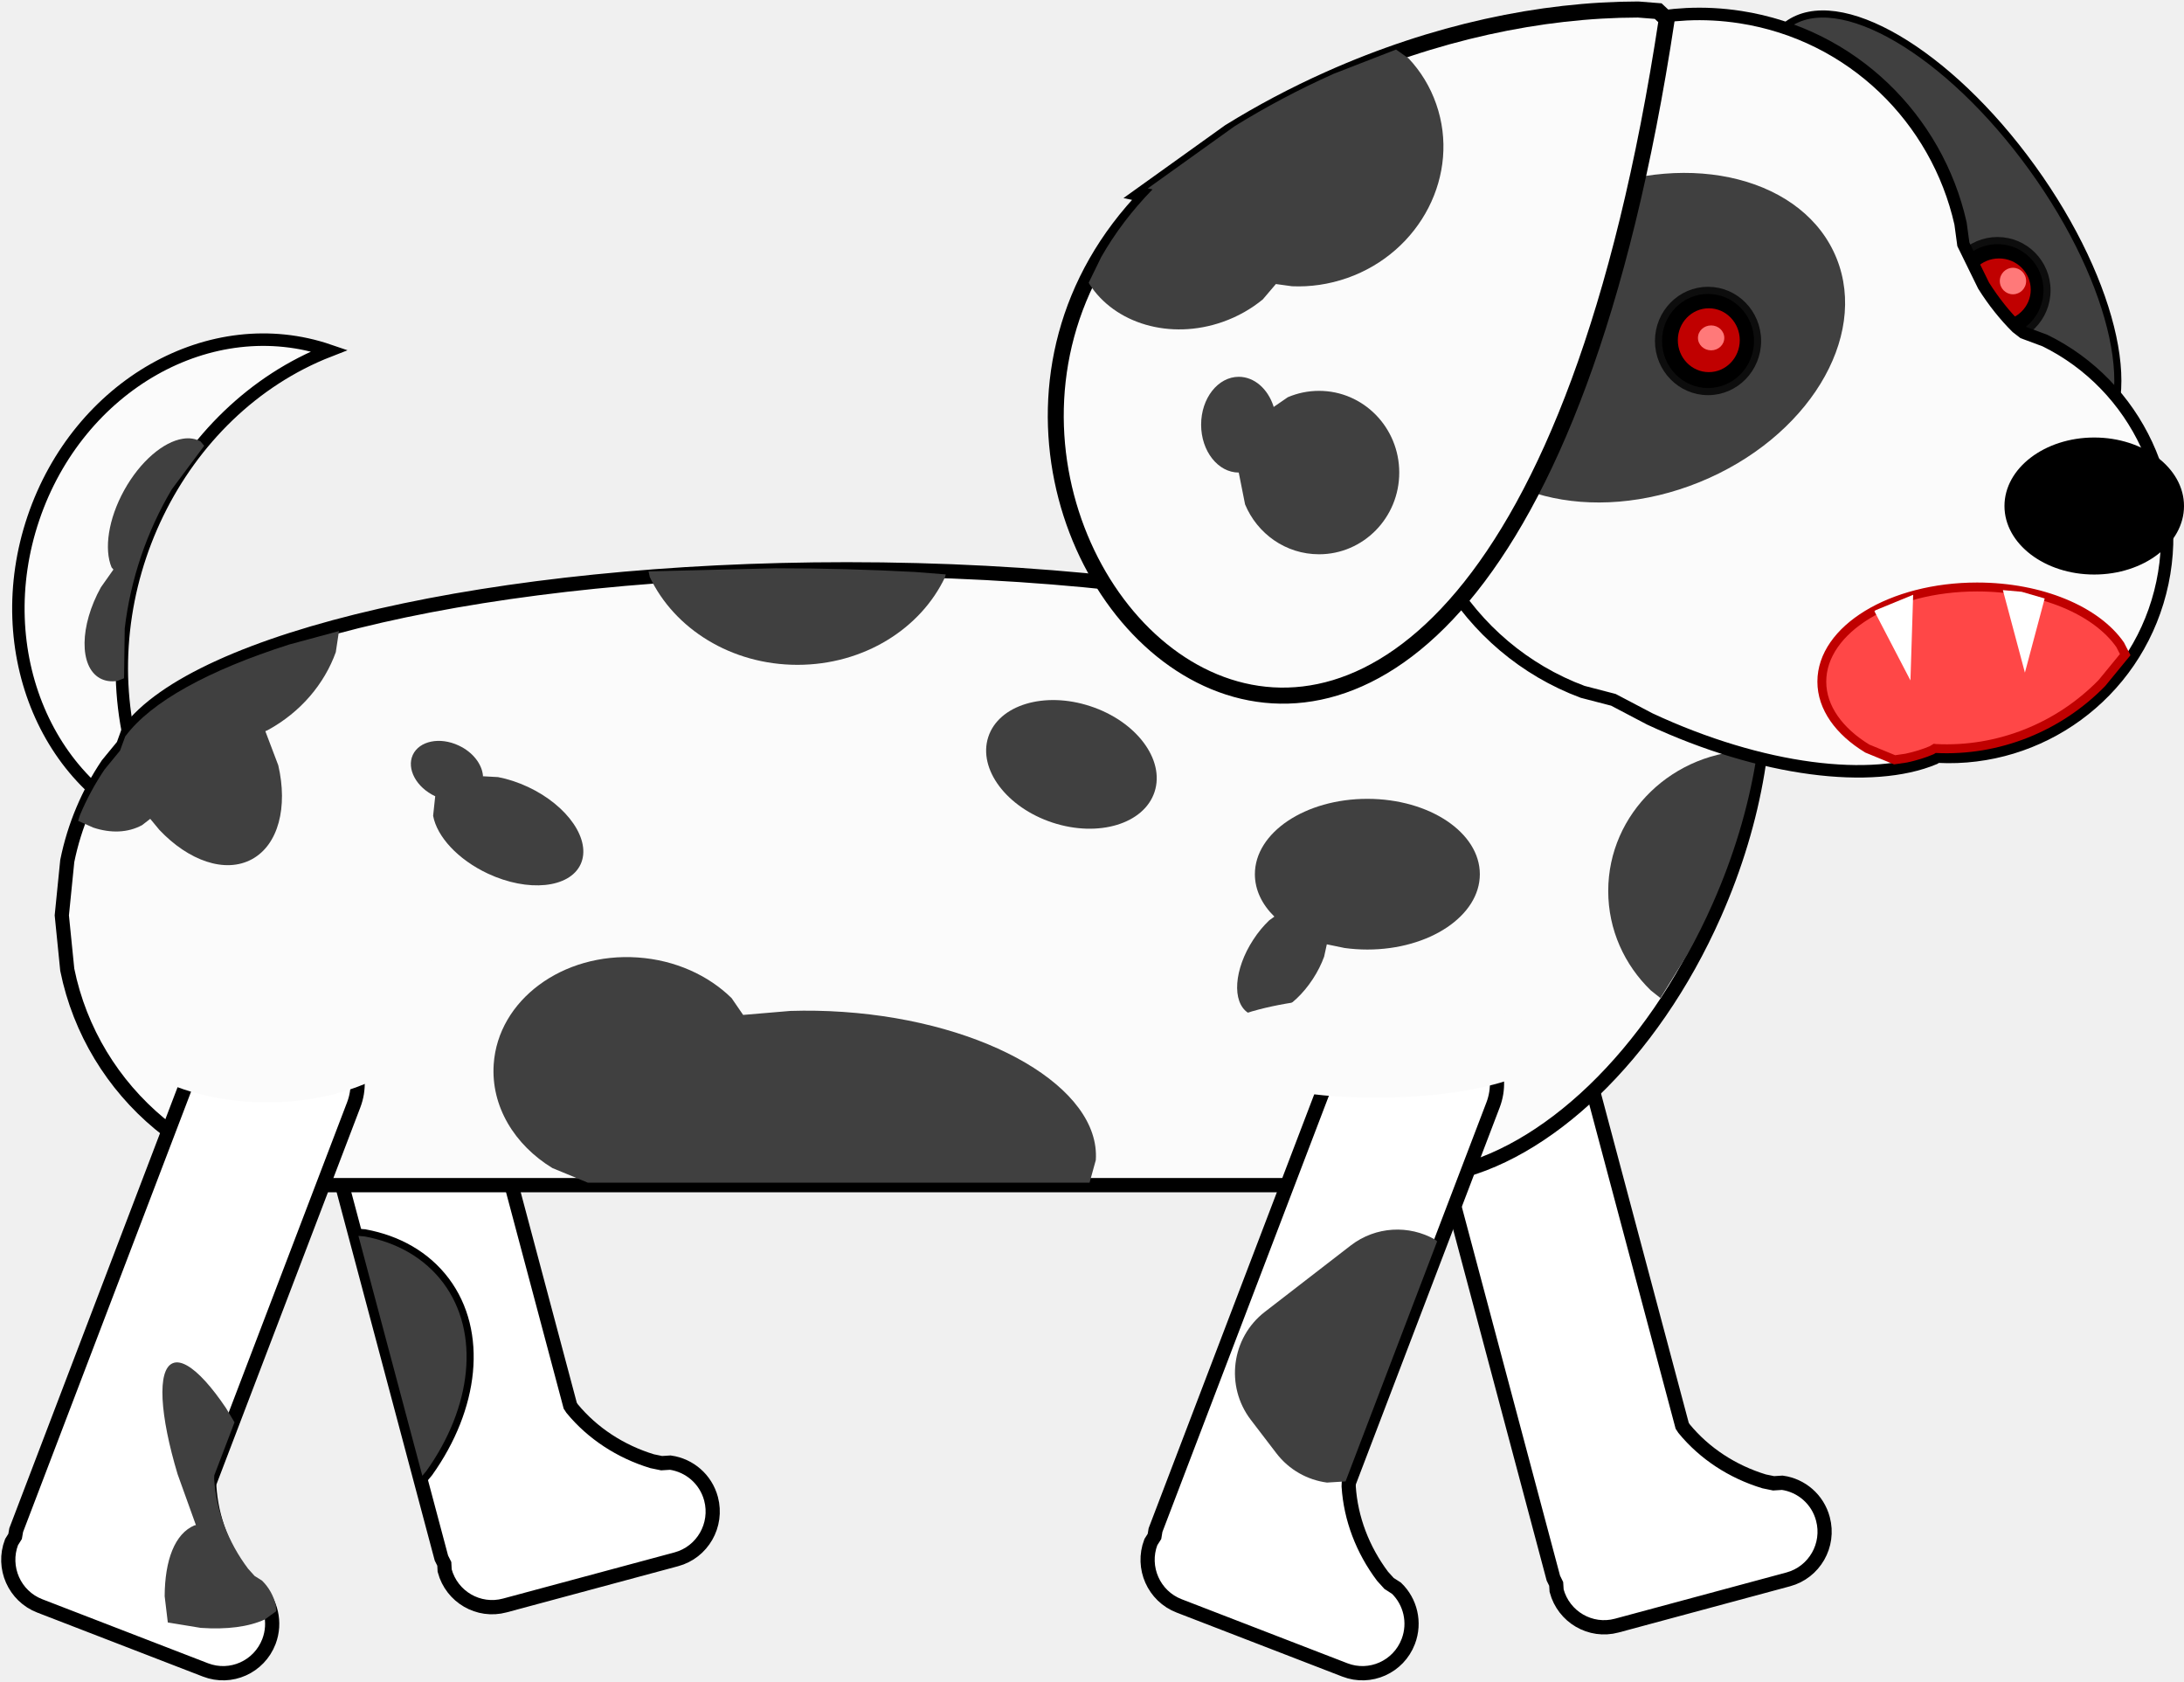
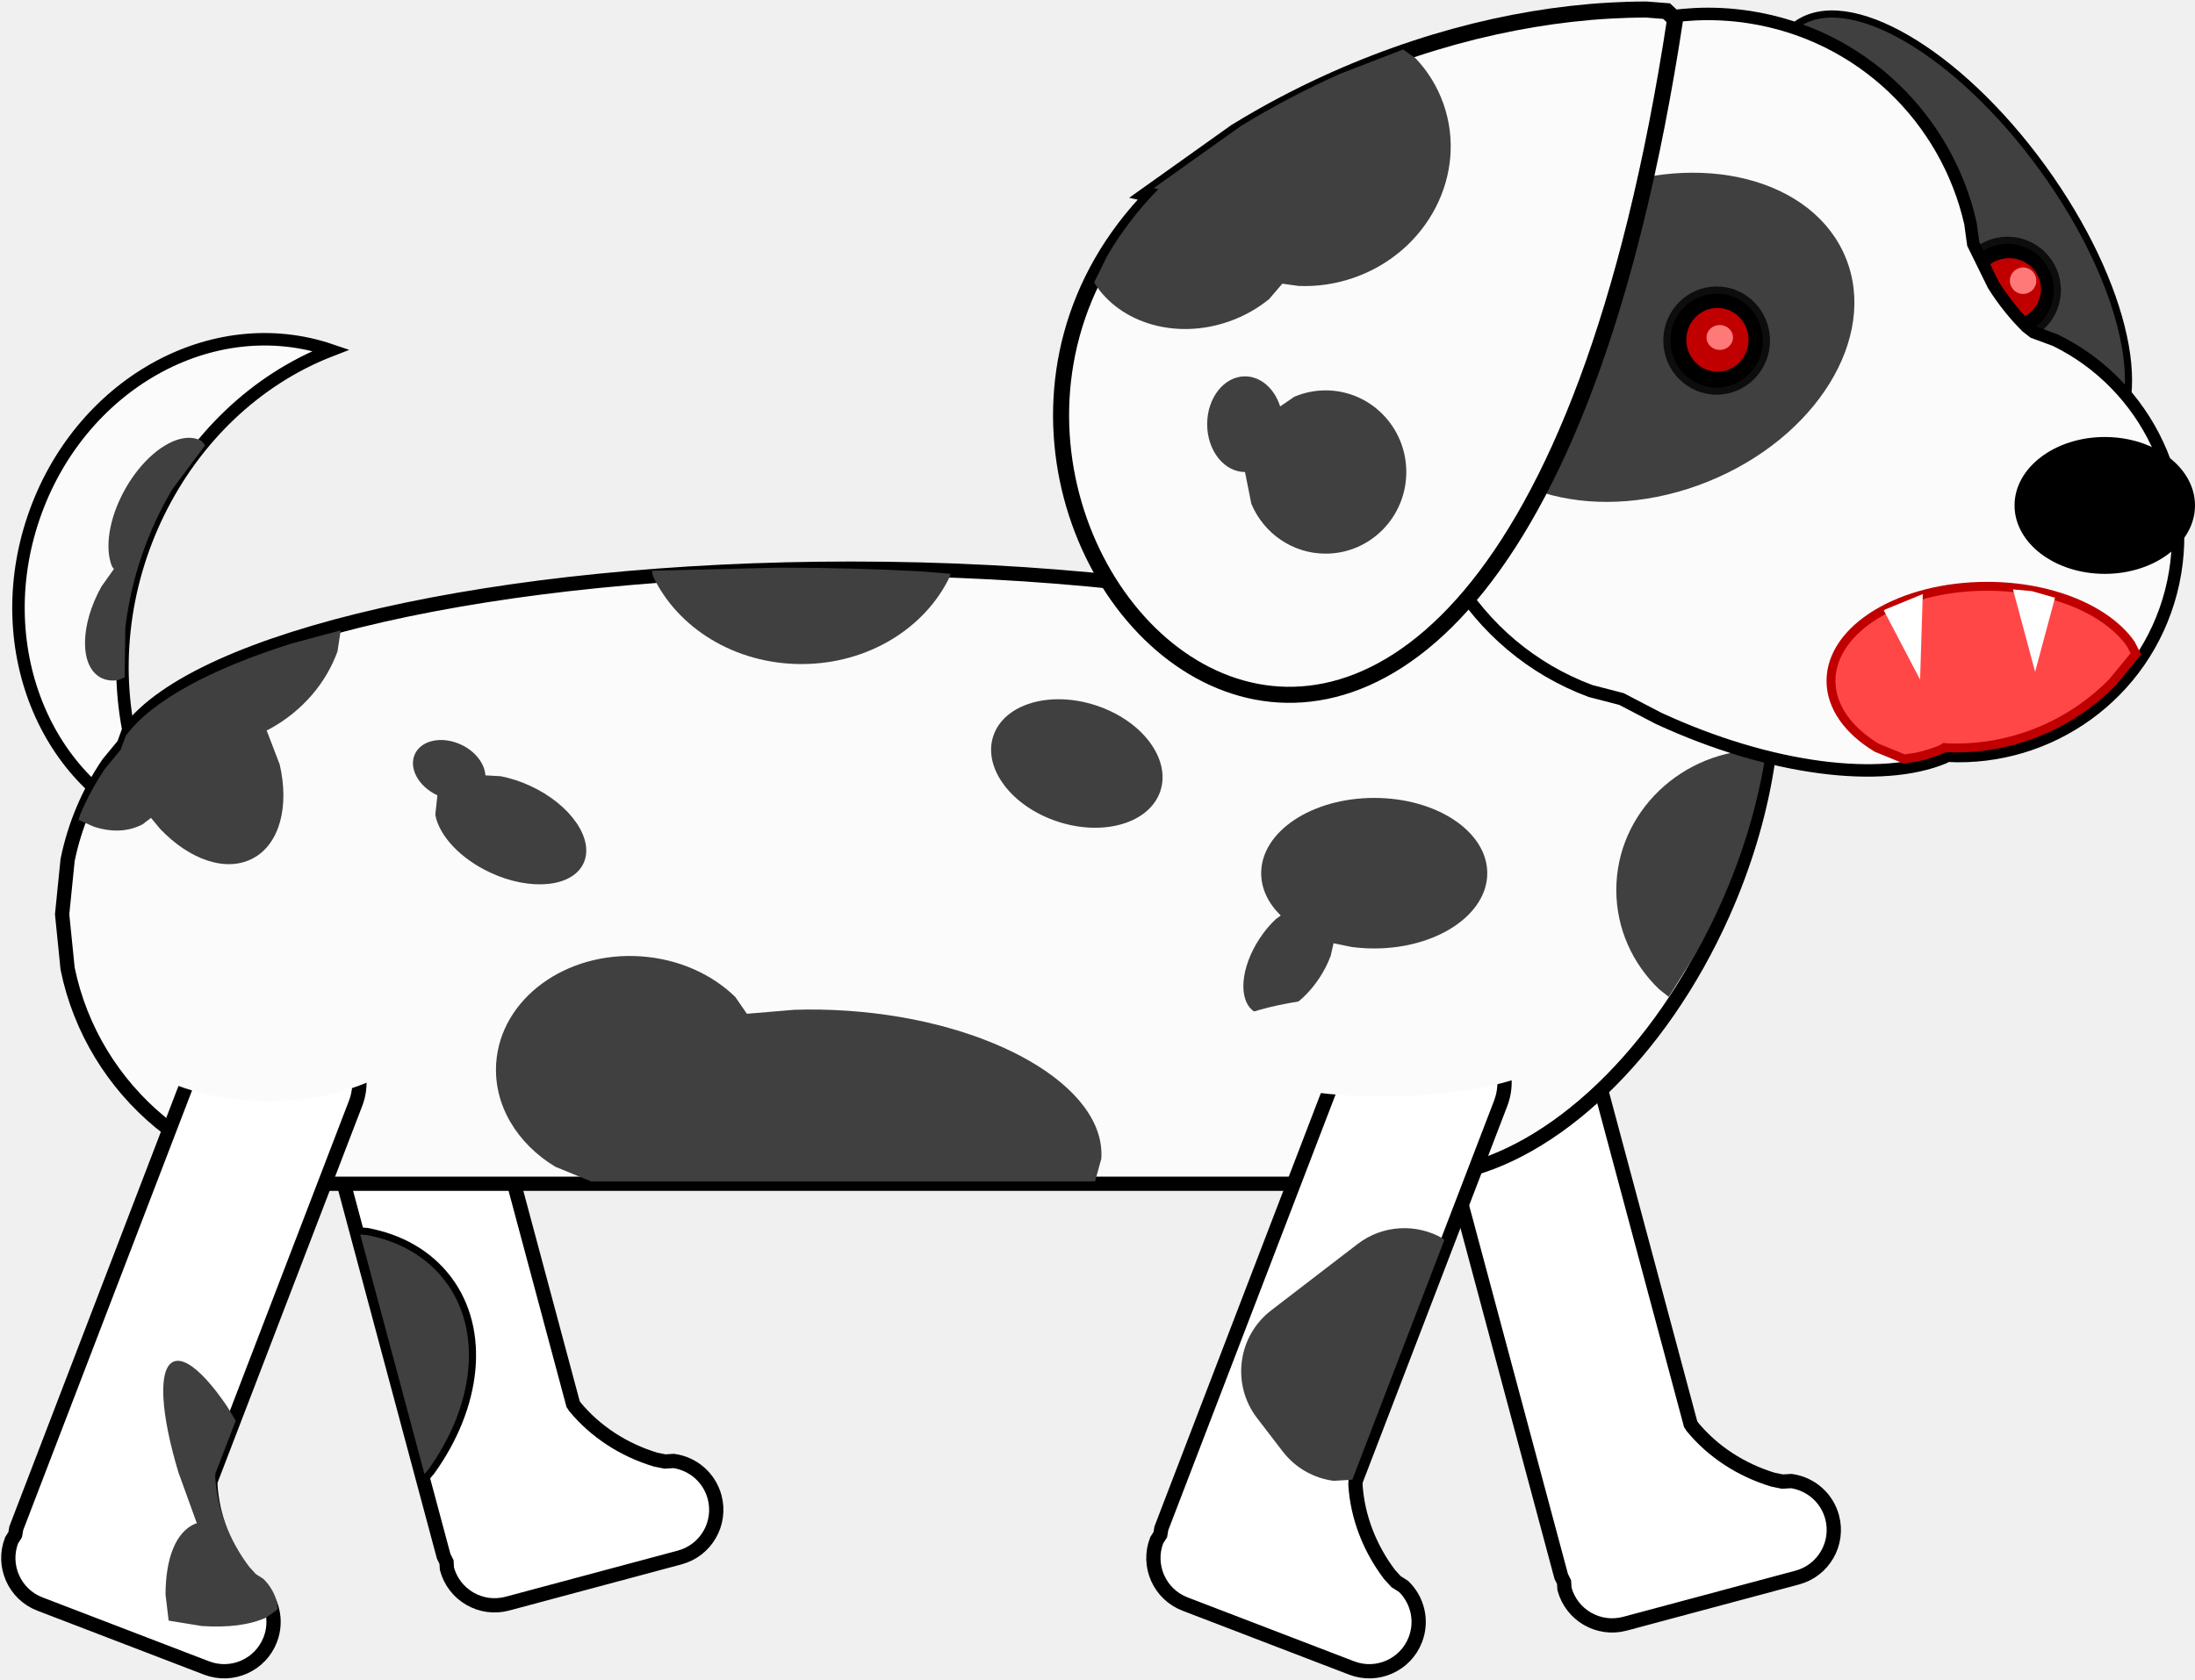
- <svg xmlns="http://www.w3.org/2000/svg" width="140px" height="px" viewBox="0 0 139 107" version="1.1">
-   <g id="surface1">
-     <path style="fill-rule:evenodd;fill:rgb(98.431%,98.431%,98.431%);fill-opacity:1;stroke-width:8.021;stroke-linecap:butt;stroke-linejoin:miter;stroke:rgb(0%,0%,0%);stroke-opacity:1;stroke-miterlimit:8;" d="M 1643.459 1130.717 C 1566.969 1104.695 1528.506 1014.287 1557.571 928.848 C 1586.676 843.369 1672.247 795.188 1748.776 821.21 C 1650.438 859.297 1593.695 975.254 1621.967 1080.249 C 1626.844 1098.268 1634.061 1115.261 1643.459 1130.717 Z M 1643.459 1130.717 " transform="matrix(0.0985117,0,0,0.0990741,-151.314,-59.04815)" />
-     <path style=" stroke:none;fill-rule:evenodd;fill:rgb(25.098%,25.098%,25.098%);fill-opacity:1;" d="M 11.637 27.918 C 12.047 27.852 12.43 27.906 12.762 28.09 L 12.996 28.367 L 10.934 31.137 C 10.145 32.469 9.484 33.898 8.973 35.41 C 8.465 36.918 8.117 38.457 7.938 39.996 L 7.895 43.16 L 7.48 43.328 C 7.07 43.391 6.688 43.34 6.355 43.156 C 5.031 42.414 5.062 39.824 6.422 37.371 L 7.219 36.242 L 7.102 36.105 C 6.617 34.949 6.887 33.031 7.906 31.191 C 8.926 29.352 10.402 28.109 11.637 27.918 Z M 11.637 27.918 " />
-     <path style="fill-rule:evenodd;fill:rgb(100%,100%,100%);fill-opacity:1;stroke-width:9.167;stroke-linecap:butt;stroke-linejoin:miter;stroke:rgb(0%,0%,0%);stroke-opacity:1;stroke-miterlimit:8;" d="M 1761.98 1228.182 L 1790.292 1220.572 C 1810.674 1215.092 1831.611 1227.196 1837.083 1247.58 L 1904.413 1498.852 L 1905.642 1500.705 C 1918.807 1516.594 1936.888 1528.304 1957.309 1534.494 L 1963.456 1535.756 L 1969.086 1535.401 C 1981.339 1537.136 1991.966 1545.928 1995.376 1558.624 C 1999.896 1575.539 1989.864 1592.966 1972.933 1597.5 L 1862.143 1627.149 C 1845.211 1631.683 1827.844 1621.669 1823.283 1604.754 L 1823.046 1600.417 L 1821.182 1596.711 L 1734.977 1274.943 C 1729.505 1254.559 1741.599 1233.623 1761.98 1228.182 Z M 1761.98 1228.182 " transform="matrix(0.0985117,0,0,0.0990741,-151.314,-59.04815)" />
-     <path style="fill-rule:evenodd;fill:rgb(25.098%,25.098%,25.098%);fill-opacity:1;stroke-width:4.583;stroke-linecap:butt;stroke-linejoin:miter;stroke:rgb(0%,0%,0%);stroke-opacity:1;stroke-miterlimit:8;" d="M 1764.518 1387.232 L 1771.933 1387.863 C 1793.266 1391.767 1811.665 1402.018 1824.156 1418.538 C 1849.097 1451.657 1843.11 1500.666 1813.291 1542.143 L 1807.779 1548.688 Z M 1764.518 1387.232 " transform="matrix(0.0985117,0,0,0.0990741,-151.314,-59.04815)" />
-     <path style="fill-rule:evenodd;fill:rgb(100%,100%,100%);fill-opacity:1;stroke-width:9.167;stroke-linecap:butt;stroke-linejoin:miter;stroke:rgb(0%,0%,0%);stroke-opacity:1;stroke-miterlimit:8;" d="M 2480.368 1241.074 L 2508.68 1233.504 C 2529.061 1228.024 2549.998 1240.128 2555.47 1260.473 L 2622.8 1511.745 L 2624.029 1513.598 C 2637.194 1529.527 2655.236 1541.237 2675.697 1547.427 L 2681.843 1548.688 L 2687.473 1548.334 C 2699.726 1550.029 2710.353 1558.861 2713.723 1571.556 C 2718.283 1588.471 2708.212 1605.858 2691.32 1610.393 L 2580.53 1640.081 C 2563.598 1644.616 2546.231 1634.562 2541.671 1617.647 L 2541.393 1613.31 L 2539.569 1609.604 L 2453.364 1287.836 C 2447.892 1267.491 2459.986 1246.555 2480.368 1241.074 Z M 2480.368 1241.074 " transform="matrix(0.0985117,0,0,0.0990741,-151.314,-59.04815)" />
-     <path style="fill-rule:evenodd;fill:rgb(98.431%,98.431%,98.431%);fill-opacity:1;stroke-width:9.167;stroke-linecap:butt;stroke-linejoin:miter;stroke:rgb(0%,0%,0%);stroke-opacity:1;stroke-miterlimit:8;" d="M 2578.389 894.309 C 2588.461 895.255 2598.215 897.739 2607.494 901.879 C 2681.843 934.919 2698.021 1060.812 2643.657 1183.037 C 2602.894 1274.667 2534.018 1338.224 2470.732 1350.328 L 2466.212 1350.565 L 2456.298 1353.64 C 2445.037 1355.966 2433.34 1357.189 2421.404 1357.189 L 1749.212 1357.189 C 1665.466 1357.189 1595.598 1297.771 1579.459 1218.837 L 1575.93 1183.904 L 1579.459 1148.972 C 1584.059 1126.419 1593.06 1105.444 1605.511 1087.031 L 1615.583 1074.848 L 1618.874 1065.779 C 1663.087 1006.362 1854.133 961.651 2083.167 961.651 C 2205.813 961.651 2317.633 974.465 2401.776 995.52 L 2411.689 998.674 L 2423.347 981.838 C 2469.82 923.209 2527.99 889.538 2578.389 894.309 Z M 2578.389 894.309 " transform="matrix(0.0985117,0,0,0.0990741,-151.314,-59.04815)" />
-     <path style=" stroke:none;fill-rule:evenodd;fill:rgb(25.098%,25.098%,25.098%);fill-opacity:1;" d="M 111.605 47.754 L 111.812 47.773 L 111.738 48.488 C 111.25 51.414 110.348 54.461 109.008 57.488 C 108.508 58.621 107.961 59.715 107.379 60.758 L 105.676 63.508 L 105.062 63.02 C 103.391 61.402 102.355 59.164 102.355 56.695 C 102.355 51.758 106.496 47.754 111.605 47.754 Z M 111.605 47.754 " />
-     <path style=" stroke:none;fill-rule:evenodd;fill:rgb(25.098%,25.098%,25.098%);fill-opacity:1;" d="M 87.023 50.832 C 90.977 50.832 94.184 52.98 94.184 55.629 C 94.184 58.273 90.977 60.422 87.023 60.422 C 86.531 60.422 86.047 60.387 85.582 60.324 L 84.445 60.09 L 84.273 60.875 C 84.102 61.344 83.863 61.828 83.555 62.297 C 82.328 64.18 80.48 65.141 79.434 64.449 C 78.387 63.758 78.535 61.672 79.766 59.793 C 80.07 59.32 80.418 58.91 80.777 58.566 L 81.109 58.324 L 81.09 58.309 C 80.316 57.543 79.867 56.621 79.867 55.629 C 79.867 52.98 83.07 50.832 87.023 50.832 Z M 87.023 50.832 " />
-     <path style=" stroke:none;fill-rule:evenodd;fill:rgb(25.098%,25.098%,25.098%);fill-opacity:1;" d="M 62.898 46.898 C 63.562 44.852 66.473 43.973 69.395 44.938 C 72.32 45.898 74.148 48.336 73.484 50.383 C 72.82 52.426 69.91 53.305 66.984 52.344 C 64.062 51.379 62.234 48.941 62.898 46.898 Z M 62.898 46.898 " />
-     <path style=" stroke:none;fill-rule:evenodd;fill:rgb(25.098%,25.098%,25.098%);fill-opacity:1;" d="M 21.574 40.156 L 21.371 41.5 C 20.652 43.504 19.148 45.316 17.031 46.465 L 16.887 46.527 L 17.711 48.699 C 18.324 51.344 17.73 53.754 16.031 54.676 C 14.328 55.598 12 54.773 10.141 52.805 L 9.562 52.105 L 9.039 52.508 C 8.125 53 7.043 53.027 5.941 52.664 L 4.973 52.234 L 5.082 51.883 C 5.512 50.855 6.039 49.879 6.652 48.969 L 7.641 47.762 L 7.969 46.863 C 9.602 44.656 13.27 42.652 18.406 41.012 Z M 21.574 40.156 " />
-     <path style=" stroke:none;fill-rule:evenodd;fill:rgb(25.098%,25.098%,25.098%);fill-opacity:1;" d="M 40.586 60.926 C 42.98 61.09 45.086 62.066 46.562 63.512 L 47.297 64.582 L 50.301 64.328 C 51.391 64.293 52.516 64.312 53.664 64.391 C 62.855 65.023 70.051 69.246 69.742 73.82 L 69.344 75.258 L 37.418 75.258 L 35.16 74.328 C 32.75 72.859 31.238 70.398 31.422 67.719 C 31.699 63.637 35.805 60.598 40.586 60.926 Z M 40.586 60.926 " />
-     <path style=" stroke:none;fill-rule:evenodd;fill:rgb(25.098%,25.098%,25.098%);fill-opacity:1;" d="M 29.191 47.438 C 30.094 47.855 30.676 48.625 30.738 49.359 L 30.73 49.395 L 31.699 49.449 C 32.316 49.566 32.961 49.777 33.602 50.074 C 36.156 51.27 37.656 53.473 36.953 54.996 C 36.246 56.52 33.605 56.785 31.051 55.59 C 29.133 54.691 27.809 53.23 27.566 51.91 L 27.699 50.668 C 26.5 50.105 25.863 48.93 26.273 48.035 C 26.688 47.145 27.992 46.875 29.191 47.438 Z M 29.191 47.438 " />
-     <path style=" stroke:none;fill-rule:evenodd;fill:rgb(25.098%,25.098%,25.098%);fill-opacity:1;" d="M 49.375 36.16 C 52.398 36.16 55.355 36.242 58.215 36.395 L 60.191 36.551 L 60.152 36.715 C 58.605 40 54.98 42.305 50.754 42.305 C 46.531 42.305 42.906 40 41.355 36.715 L 41.277 36.359 Z M 49.375 36.16 " />
-     <path style="fill-rule:evenodd;fill:rgb(100%,100%,100%);fill-opacity:1;stroke-width:9.167;stroke-linecap:butt;stroke-linejoin:miter;stroke:rgb(0%,0%,0%);stroke-opacity:1;stroke-miterlimit:8;" d="M 1715.19 1245.766 L 1742.551 1256.254 C 1762.258 1263.824 1772.092 1285.904 1764.518 1305.617 L 1671.295 1548.452 L 1671.216 1550.66 C 1672.524 1571.28 1680.256 1591.388 1693.143 1608.382 L 1697.347 1613.034 L 1702.145 1616.07 C 1711.027 1624.626 1714.437 1638.031 1709.758 1650.293 C 1703.453 1666.656 1685.134 1674.817 1668.757 1668.548 L 1561.695 1627.425 C 1545.358 1621.156 1537.19 1602.822 1543.455 1586.46 L 1545.755 1582.793 L 1546.468 1578.732 L 1665.823 1267.728 C 1673.396 1248.014 1695.483 1238.196 1715.19 1245.766 Z M 1715.19 1245.766 " transform="matrix(0.0985117,0,0,0.0990741,-151.314,-59.04815)" />
-     <path style=" stroke:none;fill-rule:evenodd;fill:rgb(25.098%,25.098%,25.098%);fill-opacity:1;" d="M 11.902 86.891 C 12.605 87.285 13.473 88.246 14.387 89.605 L 14.926 90.504 L 13.637 93.883 L 13.629 94.102 C 13.758 96.145 14.52 98.133 15.789 99.82 L 16.203 100.281 L 16.676 100.578 C 17.113 101.004 17.414 101.551 17.551 102.137 L 17.582 102.523 L 16.855 103.051 C 15.816 103.523 14.445 103.699 12.777 103.586 L 10.68 103.242 L 10.48 101.57 C 10.492 99.273 11.125 97.59 12.379 97.062 L 12.469 97.047 L 11.305 93.812 C 10.176 90.059 9.984 87.168 10.992 86.746 C 11.242 86.637 11.551 86.695 11.902 86.891 Z M 11.902 86.891 " />
-     <path style="fill-rule:evenodd;fill:rgb(100%,100%,100%);fill-opacity:1;stroke-width:9.167;stroke-linecap:butt;stroke-linejoin:miter;stroke:rgb(0%,0%,0%);stroke-opacity:1;stroke-miterlimit:8;" d="M 2451.263 1245.766 L 2478.663 1256.254 C 2498.33 1263.824 2508.164 1285.904 2500.63 1305.617 L 2407.407 1548.452 L 2407.327 1550.66 C 2408.636 1571.28 2416.368 1591.388 2429.216 1608.382 L 2433.458 1613.034 L 2438.217 1616.07 C 2447.139 1624.626 2450.549 1638.031 2445.83 1650.293 C 2439.565 1666.656 2421.206 1674.817 2404.869 1668.548 L 2297.807 1627.425 C 2281.43 1621.156 2273.262 1602.822 2279.527 1586.46 L 2281.866 1582.793 L 2282.54 1578.732 L 2401.935 1267.728 C 2409.508 1248.014 2431.595 1238.196 2451.263 1245.766 Z M 2451.263 1245.766 " transform="matrix(0.0985117,0,0,0.0990741,-151.314,-59.04815)" />
-     <path style=" stroke:none;fill-rule:evenodd;fill:rgb(25.098%,25.098%,25.098%);fill-opacity:1;" d="M 91.336 78.879 L 91.465 78.992 L 85.637 94.266 L 84.457 94.34 C 83.223 94.176 82.047 93.539 81.23 92.469 L 79.605 90.344 C 77.969 88.199 78.367 85.125 80.5 83.477 L 85.965 79.254 C 87.566 78.02 89.684 77.938 91.336 78.879 Z M 91.336 78.879 " />
-     <path style=" stroke:none;fill-rule:evenodd;fill:rgb(98.431%,98.431%,98.431%);fill-opacity:1;" d="M 5.91 63.359 C 5.91 59.609 10.871 56.57 16.992 56.57 C 23.113 56.57 28.074 59.609 28.074 63.359 C 28.074 67.105 23.113 70.145 16.992 70.145 C 10.871 70.145 5.91 67.105 5.91 63.359 Z M 5.91 63.359 " />
-     <path style=" stroke:none;fill-rule:evenodd;fill:rgb(98.431%,98.431%,98.431%);fill-opacity:1;" d="M 76.445 66.629 C 76.445 64.848 81.43 63.406 87.578 63.406 C 93.727 63.406 98.707 64.848 98.707 66.629 C 98.707 68.406 93.727 69.848 87.578 69.848 C 81.43 69.848 76.445 68.406 76.445 66.629 Z M 76.445 66.629 " />
-     <path style="fill-rule:evenodd;fill:rgb(25.098%,25.098%,25.098%);fill-opacity:1;stroke-width:4.583;stroke-linecap:butt;stroke-linejoin:miter;stroke:rgb(0%,0%,0%);stroke-opacity:1;stroke-miterlimit:8;" d="M 2729.347 790.693 C 2675.022 715.899 2657.734 635.822 2690.765 611.81 C 2723.795 587.838 2794.615 629.04 2848.939 703.834 C 2903.263 778.629 2920.512 858.706 2887.521 882.678 C 2854.49 906.689 2783.671 865.487 2729.347 790.693 Z M 2729.347 790.693 " transform="matrix(0.0985117,0,0,0.0990741,-151.314,-59.04815)" />
-     <path style="fill-rule:evenodd;fill:rgb(0%,0%,0%);fill-opacity:1;stroke-width:4.583;stroke-linecap:butt;stroke-linejoin:miter;stroke:rgb(5.098%,5.098%,5.098%);stroke-opacity:1;stroke-miterlimit:8;" d="M 2794.496 782.492 C 2794.496 764.829 2808.811 750.517 2826.496 750.517 C 2844.181 750.517 2858.495 764.829 2858.495 782.492 C 2858.495 800.156 2844.181 814.508 2826.496 814.508 C 2808.811 814.508 2794.496 800.156 2794.496 782.492 Z M 2794.496 782.492 " transform="matrix(0.0985117,0,0,0.0990741,-151.314,-59.04815)" />
-     <path style=" stroke:none;fill-rule:evenodd;fill:rgb(75.294%,0%,0%);fill-opacity:1;" d="M 125.207 18.43 C 125.207 17.332 126.113 16.445 127.227 16.445 C 128.344 16.445 129.246 17.332 129.246 18.43 C 129.246 19.523 128.344 20.41 127.227 20.41 C 126.113 20.41 125.207 19.523 125.207 18.43 Z M 125.207 18.43 " />
-     <path style=" stroke:none;fill-rule:evenodd;fill:rgb(100%,47.451%,47.451%);fill-opacity:1;" d="M 127.277 17.883 C 127.277 17.418 127.652 17.039 128.113 17.039 C 128.578 17.039 128.953 17.418 128.953 17.883 C 128.953 18.348 128.578 18.727 128.113 18.727 C 127.652 18.727 127.277 18.348 127.277 17.883 Z M 127.277 17.883 " />
-     <path style="fill-rule:evenodd;fill:rgb(98.431%,98.431%,98.431%);fill-opacity:1;stroke-width:8.021;stroke-linecap:butt;stroke-linejoin:miter;stroke:rgb(0%,0%,0%);stroke-opacity:1;stroke-miterlimit:8;" d="M 2625.536 605.147 C 2636.996 604.595 2648.653 605.187 2660.43 607 C 2732.638 618.119 2787.438 672.411 2802.625 739.516 L 2804.449 752.922 L 2817.534 779.456 C 2823.997 789.668 2831.254 798.658 2838.907 806.228 L 2843.308 809.619 L 2857.187 814.744 C 2916.071 843.487 2948.626 910.553 2931.615 976.437 C 2914.604 1042.36 2853.697 1085.296 2788.231 1081.984 L 2787.676 1081.905 L 2785.733 1083.088 C 2745.763 1099.766 2674.269 1091.329 2601.903 1057.776 L 2578.349 1045.474 L 2558.483 1040.349 C 2483.183 1012.473 2435.283 934.643 2447.971 852.161 L 2463.515 751.345 C 2476.204 668.902 2545.319 609.09 2625.536 605.147 Z M 2625.536 605.147 " transform="matrix(0.0985117,0,0,0.0990741,-151.314,-59.04815)" />
-     <path style=" stroke:none;fill-rule:evenodd;fill:rgb(25.098%,25.098%,25.098%);fill-opacity:1;" d="M 92.055 26.535 C 90.016 21.457 93.922 15.086 100.781 12.297 C 107.641 9.512 114.852 11.367 116.891 16.445 C 118.93 21.52 115.023 27.891 108.164 30.68 C 101.305 33.465 94.094 31.609 92.055 26.535 Z M 92.055 26.535 " />
-     <path style="fill-rule:evenodd;fill:rgb(98.431%,98.431%,98.431%);fill-opacity:1;stroke-width:10.312;stroke-linecap:butt;stroke-linejoin:miter;stroke:rgb(0%,0%,0%);stroke-opacity:1;stroke-miterlimit:8;" d="M 35.47 466.044 L 28.803 462.432 L 23.694 450.47 C 3.776 391.069 -4.529 320.938 2.43 246.839 C 4.733 222.173 8.649 198.219 13.967 175.215 L 33.889 109.471 L 35.449 112.125 C 175.575 -163.128 722.014 112.114 35.47 466.044 Z M 35.47 466.044 " transform="matrix(0.0314364,0.0938942,0.0933612,-0.0316158,61.45652,12.62273)" />
-     <path style=" stroke:none;fill-rule:evenodd;fill:rgb(25.098%,25.098%,25.098%);fill-opacity:1;" d="M 88.852 3.152 L 89.652 3.719 C 90.418 4.535 91.023 5.512 91.41 6.629 C 92.965 11.086 90.43 16.039 85.75 17.688 C 84.578 18.098 83.387 18.266 82.23 18.215 L 81.203 18.074 L 80.371 19.051 C 79.645 19.648 78.789 20.141 77.828 20.48 C 74.465 21.664 70.938 20.586 69.332 18.07 L 69.293 17.984 L 70.086 16.359 C 70.938 14.863 72.02 13.418 73.352 12.051 L 73.051 11.988 L 78.566 8.039 C 80.547 6.812 82.66 5.688 84.891 4.691 Z M 88.852 3.152 " />
-     <path style=" stroke:none;fill-rule:evenodd;fill:rgb(25.098%,25.098%,25.098%);fill-opacity:1;" d="M 78.84 23.977 C 79.832 23.977 80.684 24.742 81.047 25.836 L 81.059 25.898 L 81.961 25.277 C 82.57 25.016 83.242 24.871 83.949 24.871 C 86.77 24.871 89.055 27.199 89.055 30.07 C 89.055 32.941 86.77 35.27 83.949 35.27 C 81.832 35.27 80.016 33.961 79.242 32.094 L 78.84 30.07 C 77.52 30.07 76.445 28.707 76.445 27.023 C 76.445 25.34 77.52 23.977 78.84 23.977 Z M 78.84 23.977 " />
-     <path style=" stroke:none;fill-rule:evenodd;fill:rgb(0%,0%,0%);fill-opacity:1;" d="M 127.574 32.199 C 127.574 29.793 130.133 27.84 133.285 27.84 C 136.441 27.84 139 29.793 139 32.199 C 139 34.605 136.441 36.559 133.285 36.559 C 130.133 36.559 127.574 34.605 127.574 32.199 Z M 127.574 32.199 " />
-     <path style="fill-rule:evenodd;fill:rgb(0%,0%,0%);fill-opacity:1;stroke-width:4.583;stroke-linecap:butt;stroke-linejoin:miter;stroke:rgb(5.098%,5.098%,5.098%);stroke-opacity:1;stroke-miterlimit:8;" d="M 2607.494 814.981 C 2607.494 797.041 2621.848 782.492 2639.494 782.492 C 2657.179 782.492 2671.493 797.041 2671.493 814.981 C 2671.493 832.96 2657.179 847.508 2639.494 847.508 C 2621.848 847.508 2607.494 832.96 2607.494 814.981 Z M 2607.494 814.981 " transform="matrix(0.0985117,0,0,0.0990741,-151.314,-59.04815)" />
-     <path style=" stroke:none;fill-rule:evenodd;fill:rgb(75.294%,0%,0%);fill-opacity:1;" d="M 106.785 21.648 C 106.785 20.527 107.668 19.617 108.758 19.617 C 109.844 19.617 110.727 20.527 110.727 21.648 C 110.727 22.77 109.844 23.68 108.758 23.68 C 107.668 23.68 106.785 22.77 106.785 21.648 Z M 106.785 21.648 " />
-     <path style=" stroke:none;fill-rule:evenodd;fill:rgb(100%,47.451%,47.451%);fill-opacity:1;" d="M 108.066 21.5 C 108.066 21.062 108.441 20.707 108.906 20.707 C 109.367 20.707 109.742 21.062 109.742 21.5 C 109.742 21.938 109.367 22.293 108.906 22.293 C 108.441 22.293 108.066 21.938 108.066 21.5 Z M 108.066 21.5 " />
-     <path style="fill-rule:evenodd;fill:rgb(100%,27.843%,27.843%);fill-opacity:1;stroke-width:5.729;stroke-linecap:butt;stroke-linejoin:miter;stroke:rgb(75.294%,0%,0%);stroke-opacity:1;stroke-miterlimit:8;" d="M 2813.331 973.006 C 2854.887 973.006 2890.535 988.304 2905.761 1010.147 L 2909.013 1016.456 L 2893.984 1034.671 C 2866.307 1062.901 2827.289 1078.83 2786.526 1076.74 L 2785.931 1076.662 L 2783.988 1077.844 C 2779.031 1079.934 2773.559 1081.629 2767.651 1082.891 L 2760.038 1083.995 L 2742.392 1076.78 C 2724.231 1065.779 2713.01 1050.56 2713.01 1033.804 C 2713.01 1000.211 2757.936 973.006 2813.331 973.006 Z M 2813.331 973.006 " transform="matrix(0.0985117,0,0,0.0990741,-151.314,-59.04815)" />
-     <path style=" stroke:none;fill-rule:evenodd;fill:rgb(100%,100%,100%);fill-opacity:1;" d="M 121.762 37.848 L 121.59 43.297 L 119.297 38.895 L 119.367 38.832 Z M 121.762 37.848 " />
-     <path style=" stroke:none;fill-rule:evenodd;fill:rgb(100%,100%,100%);fill-opacity:1;" d="M 127.473 37.551 L 128.664 37.656 L 130.133 38.082 L 128.875 42.801 Z M 127.473 37.551 " />
+ <svg xmlns="http://www.w3.org/2000/svg" width="1411" height="1080" overflow="hidden">
+   <defs>
+     <clipPath id="clip0">
+       <rect x="1536" y="596" width="1411" height="1080" />
+     </clipPath>
+   </defs>
+   <g clip-path="url(#clip0)" transform="translate(-1536 -596)">
+     <path d="M1643.45 1130.72C1566.95 1104.69 1528.5 1014.3 1557.59 928.831 1586.67 843.364 1672.26 795.182 1748.76 821.213 1650.45 859.282 1593.69 975.255 1621.98 1080.25 1626.84 1098.26 1634.06 1115.25 1643.45 1130.72Z" stroke="#000000" stroke-width="8.021" stroke-miterlimit="8" fill="#FBFBFB" fill-rule="evenodd" />
+     <path d="M1654.12 877.78C1658.3 877.131 1662.19 877.657 1665.55 879.526L1667.92 882.306 1647 910.26C1638.98 923.718 1632.27 938.171 1627.09 953.393 1621.91 968.615 1618.41 984.16 1616.56 999.718L1616.13 1031.62 1611.94 1033.32C1607.77 1033.97 1603.87 1033.45 1600.51 1031.58 1587.09 1024.1 1587.39 997.957 1601.19 973.187L1609.26 961.806 1608.09 960.434C1603.16 948.766 1605.91 929.416 1616.26 910.838 1626.61 892.26 1641.61 879.73 1654.12 877.78Z" fill="#404040" fill-rule="evenodd" />
+     <path d="M1761.98 1228.17 1790.31 1220.57C1810.69 1215.11 1831.62 1227.2 1837.08 1247.58L1904.41 1498.84 1905.64 1500.69C1918.82 1516.6 1936.87 1528.3 1957.3 1534.51L1963.45 1535.77 1969.09 1535.42C1981.33 1537.12 1991.96 1545.94 1995.36 1558.63 1999.89 1575.55 1989.85 1592.95 1972.93 1597.48L1862.15 1627.16C1845.23 1631.7 1827.84 1621.66 1823.3 1604.74L1823.03 1600.4 1821.2 1596.71 1734.98 1274.93C1729.52 1254.56 1741.61 1233.62 1761.98 1228.17Z" stroke="#000000" stroke-width="9.167" stroke-miterlimit="8" fill="#FFFFFF" fill-rule="evenodd" />
+     <path d="M1764.52 1387.24 1771.94 1387.85C1793.26 1391.78 1811.67 1402 1824.14 1418.55 1849.08 1451.65 1843.12 1500.65 1813.29 1542.14L1807.78 1548.67Z" stroke="#000000" stroke-width="4.583" stroke-miterlimit="8" fill="#404040" fill-rule="evenodd" />
+     <path d="M2480.36 1241.08 2508.69 1233.49C2529.07 1228.03 2550 1240.12 2555.46 1260.49L2622.79 1511.76 2624.02 1513.61C2637.2 1529.52 2655.25 1541.22 2675.68 1547.43L2681.83 1548.69 2687.47 1548.34C2699.71 1550.04 2710.34 1558.86 2713.74 1571.55 2718.27 1588.47 2708.23 1605.86 2691.31 1610.4L2580.53 1640.08C2563.61 1644.61 2546.22 1634.57 2541.68 1617.65L2541.41 1613.32 2539.58 1609.62 2453.36 1287.85C2447.9 1267.48 2459.99 1246.54 2480.36 1241.08Z" stroke="#000000" stroke-width="9.167" stroke-miterlimit="8" fill="#FFFFFF" fill-rule="evenodd" />
+     <path d="M2578.37 894.29C2588.45 895.24 2598.21 897.729 2607.5 901.863 2681.84 934.937 2698.04 1060.82 2643.67 1183.02 2602.89 1274.68 2534.01 1338.24 2470.75 1350.33L2466.22 1350.58 2456.31 1353.65C2445.03 1355.96 2433.35 1357.17 2421.39 1357.17L1749.21 1357.17C1665.48 1357.17 1595.61 1297.78 1579.46 1218.82L1575.94 1183.9 1579.46 1148.97C1584.07 1126.42 1593.07 1105.45 1605.53 1087.02L1615.57 1074.85 1618.89 1065.78C1663.08 1006.35 1854.15 961.645 2083.15 961.645 2205.83 961.645 2317.62 974.474 2401.78 995.525L2411.69 998.675 2423.35 981.829C2469.82 923.223 2528 889.536 2578.37 894.29Z" stroke="#000000" stroke-width="9.167" stroke-miterlimit="8" fill="#FBFBFB" fill-rule="evenodd" />
+     <path d="M2668.9 1078 2671 1078.2 2670.28 1085.43C2665.31 1114.93 2656.14 1145.7 2642.55 1176.24 2637.46 1187.7 2631.93 1198.71 2626.02 1209.24L2608.71 1237 2602.5 1232.08C2585.51 1215.75 2575 1193.18 2575 1168.26 2575 1118.41 2617.04 1078 2668.9 1078Z" fill="#404040" fill-rule="evenodd" />
+     <path d="M2419.38 1109.07C2459.51 1109.07 2492.05 1130.74 2492.05 1157.47 2492.05 1184.2 2459.51 1205.87 2419.38 1205.87 2414.37 1205.87 2409.47 1205.53 2404.74 1204.89L2393.23 1202.51 2391.46 1210.42C2389.73 1215.17 2387.3 1220.05 2384.18 1224.79 2371.71 1243.78 2352.98 1253.51 2342.35 1246.53 2331.72 1239.54 2333.21 1218.49 2345.69 1199.51 2348.81 1194.76 2352.31 1190.59 2355.99 1187.12L2359.33 1184.69 2359.13 1184.53C2351.3 1176.81 2346.72 1167.49 2346.72 1157.47 2346.72 1130.74 2379.25 1109.07 2419.38 1109.07Z" fill="#404040" fill-rule="evenodd" />
+     <path d="M2174.48 1069.36C2181.24 1048.72 2210.77 1039.85 2240.44 1049.56 2270.12 1059.27 2288.7 1083.88 2281.94 1104.52 2275.19 1125.16 2245.66 1134.03 2215.98 1124.32 2186.31 1114.61 2167.73 1090 2174.48 1069.36Z" fill="#404040" fill-rule="evenodd" />
+     <path d="M1755.02 1001.3 1752.95 1014.88C1745.65 1035.09 1730.38 1053.4 1708.87 1065L1707.4 1065.63 1715.79 1087.55C1722.01 1114.23 1715.99 1138.55 1698.72 1147.86 1681.45 1157.18 1657.82 1148.85 1638.95 1128.99L1633.08 1121.91 1627.76 1125.97C1618.48 1130.97 1607.51 1131.22 1596.31 1127.56L1586.46 1123.23 1587.57 1119.68C1591.95 1109.32 1597.31 1099.47 1603.54 1090.25L1613.58 1078.08 1616.9 1069.01C1633.48 1046.73 1670.7 1026.51 1722.83 1009.95Z" fill="#404040" fill-rule="evenodd" />
+     <path d="M1948 1210.95C1972.28 1212.62 1993.69 1222.47 2008.67 1237.06L2016.12 1247.87 2046.6 1245.31C2057.67 1244.95 2069.1 1245.14 2080.76 1245.94 2174.05 1252.33 2247.11 1294.94 2243.95 1341.09L2239.93 1355.63 1915.85 1355.63 1892.93 1346.21C1868.45 1331.39 1853.12 1306.55 1854.97 1279.52 1857.8 1238.32 1899.45 1207.63 1948 1210.95Z" fill="#404040" fill-rule="evenodd" />
+     <path d="M1832.34 1074.79C1841.47 1079.04 1847.39 1086.79 1848.01 1094.2L1847.95 1094.56 1857.79 1095.11C1864.06 1096.31 1870.6 1098.41 1877.08 1101.42 1903.02 1113.49 1918.26 1135.74 1911.1 1151.11 1903.95 1166.48 1877.13 1169.16 1851.19 1157.1 1831.73 1148.04 1818.3 1133.27 1815.82 1119.96L1817.17 1107.41 1817.17 1107.41C1805 1101.75 1798.53 1089.86 1802.72 1080.85 1806.91 1071.84 1820.17 1069.13 1832.34 1074.79Z" fill="#404040" fill-rule="evenodd" />
+     <path d="M2037.21 961C2067.89 961 2097.9 961.804 2126.96 963.339L2147 964.942 2146.63 966.59C2130.91 999.74 2094.11 1023 2051.22 1023 2008.33 1023 1971.53 999.74 1955.81 966.59L1955 962.999Z" fill="#404040" fill-rule="evenodd" />
+     <path d="M1715.18 1245.76 1742.56 1256.27C1762.25 1263.83 1772.09 1285.92 1764.53 1305.61L1671.3 1548.46 1671.21 1550.67C1672.53 1571.3 1680.25 1591.37 1693.13 1608.4L1697.36 1613.04 1702.13 1616.07C1711.03 1624.64 1714.45 1638.03 1709.74 1650.29 1703.46 1666.64 1685.12 1674.81 1668.77 1668.53L1561.69 1627.43C1545.34 1621.16 1537.17 1602.81 1543.45 1586.46L1545.77 1582.79 1546.46 1578.72 1665.84 1267.72C1673.4 1248.03 1695.49 1238.2 1715.18 1245.76Z" stroke="#000000" stroke-width="9.167" stroke-miterlimit="8" fill="#FFFFFF" fill-rule="evenodd" />
+     <path d="M1656.83 1473.03C1663.94 1477.01 1672.75 1486.69 1682.04 1500.42L1687.52 1509.5 1674.43 1543.6 1674.34 1545.81C1675.66 1566.43 1683.38 1586.51 1696.26 1603.54L1700.49 1608.18 1705.26 1611.2C1709.71 1615.49 1712.79 1620.98 1714.17 1626.93L1714.49 1630.82 1707.09 1636.12C1696.57 1640.89 1682.62 1642.68 1665.7 1641.55L1644.41 1638.08 1642.4 1621.2C1642.5 1598.02 1648.92 1581.01 1661.64 1575.69L1662.56 1575.54 1650.74 1542.89C1639.28 1504.99 1637.37 1475.83 1647.59 1471.55 1650.14 1470.48 1653.27 1471.05 1656.83 1473.03Z" fill="#404040" fill-rule="evenodd" />
+     <path d="M2451.27 1245.76 2478.66 1256.27C2498.35 1263.83 2508.18 1285.92 2500.62 1305.61L2407.4 1548.46 2407.31 1550.67C2408.63 1571.3 2416.35 1591.37 2429.22 1608.4L2433.46 1613.04 2438.23 1616.07C2447.13 1624.64 2450.55 1638.03 2445.84 1650.29 2439.56 1666.64 2421.22 1674.81 2404.86 1668.53L2297.79 1627.43C2281.43 1621.16 2273.26 1602.81 2279.54 1586.46L2281.87 1582.79 2282.56 1578.72 2401.94 1267.72C2409.5 1248.03 2431.58 1238.2 2451.27 1245.76Z" stroke="#000000" stroke-width="9.167" stroke-miterlimit="8" fill="#FFFFFF" fill-rule="evenodd" />
+     <path d="M2463.15 1392.15 2464.47 1393.3 2405.29 1547.46 2393.34 1548.2C2380.79 1546.56 2368.88 1540.13 2360.56 1529.31L2344.1 1507.87C2327.46 1486.22 2331.53 1455.19 2353.18 1438.56L2408.64 1395.96C2424.88 1383.48 2446.39 1382.65 2463.15 1392.15Z" fill="#404040" fill-rule="evenodd" />
+     <path d="M1596 1235.5C1596 1197.67 1646.37 1167 1708.5 1167 1770.63 1167 1821 1197.67 1821 1235.5 1821 1273.33 1770.63 1304 1708.5 1304 1646.37 1304 1596 1273.33 1596 1235.5Z" fill="#FBFBFB" fill-rule="evenodd" />
+     <path d="M2312 1268.5C2312 1250.55 2362.59 1236 2425 1236 2487.41 1236 2538 1250.55 2538 1268.5 2538 1286.45 2487.41 1301 2425 1301 2362.59 1301 2312 1286.45 2312 1268.5Z" fill="#FBFBFB" fill-rule="evenodd" />
+     <path d="M2729.35 790.683C2675.03 715.886 2657.75 635.809 2690.77 611.827 2723.79 587.845 2794.6 629.039 2848.92 703.836 2903.25 778.634 2920.52 858.71 2887.51 882.692 2854.49 906.675 2783.68 865.481 2729.35 790.683Z" stroke="#000000" stroke-width="4.583" stroke-miterlimit="8" fill="#404040" fill-rule="evenodd" />
+     <path d="M2794.5 782.5C2794.5 764.827 2808.83 750.5 2826.5 750.5 2844.17 750.5 2858.5 764.827 2858.5 782.5 2858.5 800.173 2844.17 814.5 2826.5 814.5 2808.83 814.5 2794.5 800.173 2794.5 782.5Z" stroke="#0D0D0D" stroke-width="4.583" stroke-miterlimit="8" fill-rule="evenodd" />
+     <path d="M2807 782C2807 770.954 2816.18 762 2827.5 762 2838.82 762 2848 770.954 2848 782 2848 793.046 2838.82 802 2827.5 802 2816.18 802 2807 793.046 2807 782Z" fill="#C00000" fill-rule="evenodd" />
+     <path d="M2828 776.5C2828 771.806 2831.81 768 2836.5 768 2841.19 768 2845 771.806 2845 776.5 2845 781.195 2841.19 785 2836.5 785 2831.81 785 2828 781.195 2828 776.5Z" fill="#FF7979" fill-rule="evenodd" />
+     <path d="M2625.52 605.155C2636.98 604.593 2648.67 605.171 2660.45 606.986 2732.62 618.101 2787.42 672.394 2802.63 739.534L2804.46 752.91 2817.52 779.457C2823.99 789.658 2831.27 798.664 2838.89 806.213L2843.3 809.611 2857.19 814.727C2916.06 843.48 2948.63 910.535 2931.62 976.447 2914.62 1042.36 2853.68 1085.29 2788.24 1081.97L2787.68 1081.89 2785.73 1083.07C2745.77 1099.77 2674.25 1091.32 2601.89 1057.77L2578.33 1045.48 2558.49 1040.35C2483.18 1012.46 2435.27 934.636 2447.98 852.164L2463.5 751.361C2476.21 668.888 2545.31 609.09 2625.52 605.155Z" stroke="#000000" stroke-width="8.021" stroke-miterlimit="8" fill="#FBFBFB" fill-rule="evenodd" />
+     <path d="M2470.44 863.815C2449.75 812.586 2489.42 748.259 2559.04 720.137 2628.66 692.016 2701.88 710.748 2722.57 761.977 2743.26 813.206 2703.6 877.532 2633.97 905.654 2564.35 933.776 2491.14 915.044 2470.44 863.815Z" fill="#404040" fill-rule="evenodd" />
+     <path d="M35.446 466.032 28.814 462.439 23.705 450.453C3.776 391.076-4.531 320.925 2.42 246.86 4.738 222.171 8.64 198.217 13.95 175.221L33.876 109.462 35.446 112.124C175.559-163.138 722.002 112.124 35.446 466.032Z" stroke="#000000" stroke-width="10.312" stroke-miterlimit="8" fill="#FBFBFB" fill-rule="evenodd" transform="matrix(0.319113 0.947717 0.947717 -0.319113 2159.85 723.407)" />
+     <path d="M0 235.948 8.032 241.814C18.303 246.553 29.628 249.243 41.548 249.389 89.227 249.972 128.378 209.635 128.994 159.293 129.148 146.708 126.879 134.689 122.644 123.73L117.954 114.327 124.616 103.164C127.986 94.248 129.909 84.424 130.036 74.088 130.478 37.914 108.762 7.463 79.489 0.124L78.53 0 65.554 12.889C54.023 25.907 43.678 40.96 34.921 58.164L33.352 55.502 13.425 121.261C8.116 144.257 4.213 168.212 1.896 192.9Z" fill="#404040" fill-rule="evenodd" transform="matrix(0.319113 0.947717 0.947717 -0.319113 2214.32 703.108)" />
+     <path d="M2336.32 838C2346.39 838 2355.04 845.745 2358.73 856.784L2358.83 857.394 2367.98 851.144C2374.18 848.488 2381 847.019 2388.16 847.019 2416.79 847.019 2440 870.52 2440 899.509 2440 928.499 2416.79 952 2388.16 952 2366.69 952 2348.26 938.781 2340.39 919.941L2336.32 899.51 2336.32 899.51C2322.89 899.51 2312 885.74 2312 868.755 2312 851.77 2322.89 838 2336.32 838Z" fill="#404040" fill-rule="evenodd" />
+     <path d="M2831 921C2831 896.699 2856.97 877 2889 877 2921.03 877 2947 896.699 2947 921 2947 945.3 2921.03 965 2889 965 2856.97 965 2831 945.3 2831 921Z" fill-rule="evenodd" />
+     <path d="M2607.5 815C2607.5 797.051 2621.83 782.5 2639.5 782.5 2657.17 782.5 2671.5 797.051 2671.5 815 2671.5 832.949 2657.17 847.5 2639.5 847.5 2621.83 847.5 2607.5 832.949 2607.5 815Z" stroke="#0D0D0D" stroke-width="4.583" stroke-miterlimit="8" fill-rule="evenodd" />
+     <path d="M2620 814.5C2620 803.178 2628.95 794 2640 794 2651.05 794 2660 803.178 2660 814.5 2660 825.822 2651.05 835 2640 835 2628.95 835 2620 825.822 2620 814.5Z" fill="#C00000" fill-rule="evenodd" />
+     <path d="M2633 813C2633 808.582 2636.81 805 2641.5 805 2646.19 805 2650 808.582 2650 813 2650 817.418 2646.19 821 2641.5 821 2636.81 821 2633 817.418 2633 813Z" fill="#FF7979" fill-rule="evenodd" />
+     <path d="M2813.32 973C2854.88 973 2890.53 988.311 2905.76 1010.13L2909 1016.46 2893.98 1034.66C2866.31 1062.91 2827.28 1078.82 2786.51 1076.76L2785.95 1076.67 2784 1077.85C2779.02 1079.93 2773.55 1081.62 2767.65 1082.91L2760.04 1084 2742.38 1076.78C2724.23 1065.78 2713 1050.58 2713 1033.8 2713 1000.22 2757.92 973 2813.32 973Z" stroke="#C00000" stroke-width="5.729" stroke-miterlimit="8" fill="#FF4747" fill-rule="evenodd" />
+     <path d="M2772 978 2770.28 1033 2747 988.583 2747.69 987.961Z" fill="#FFFFFF" fill-rule="evenodd" />
+     <path d="M2830 975 2842.07 976.086 2857 980.36 2844.22 1028Z" fill="#FFFFFF" fill-rule="evenodd" />
  </g>
</svg>
